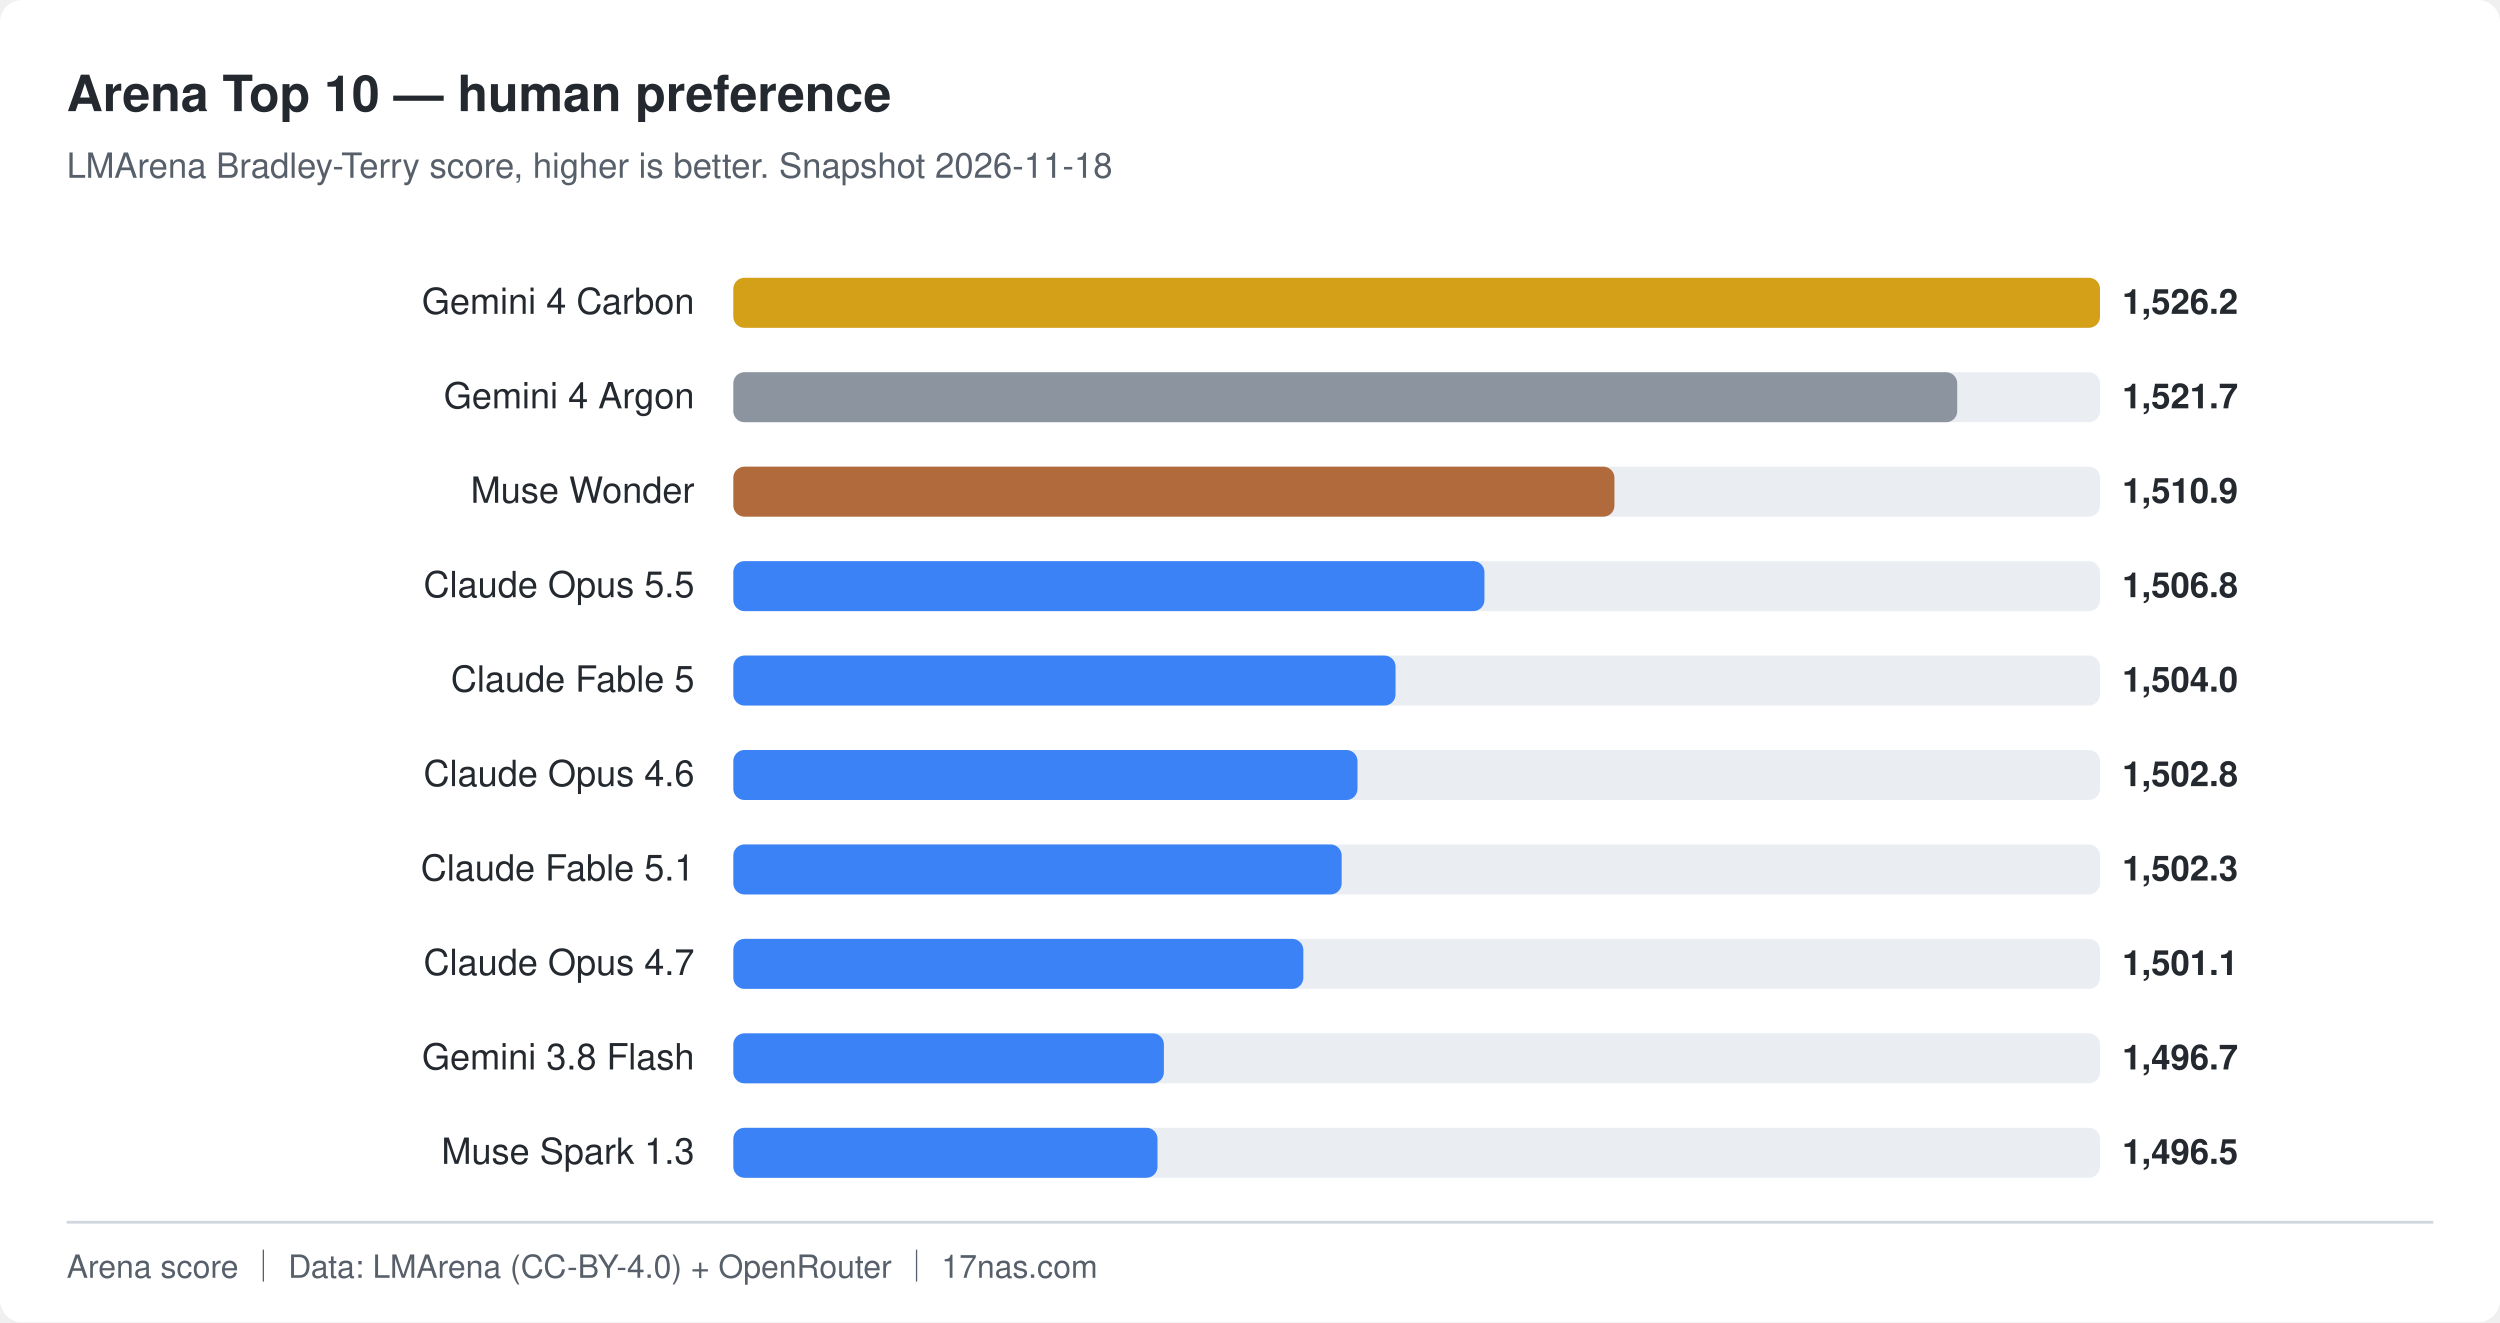
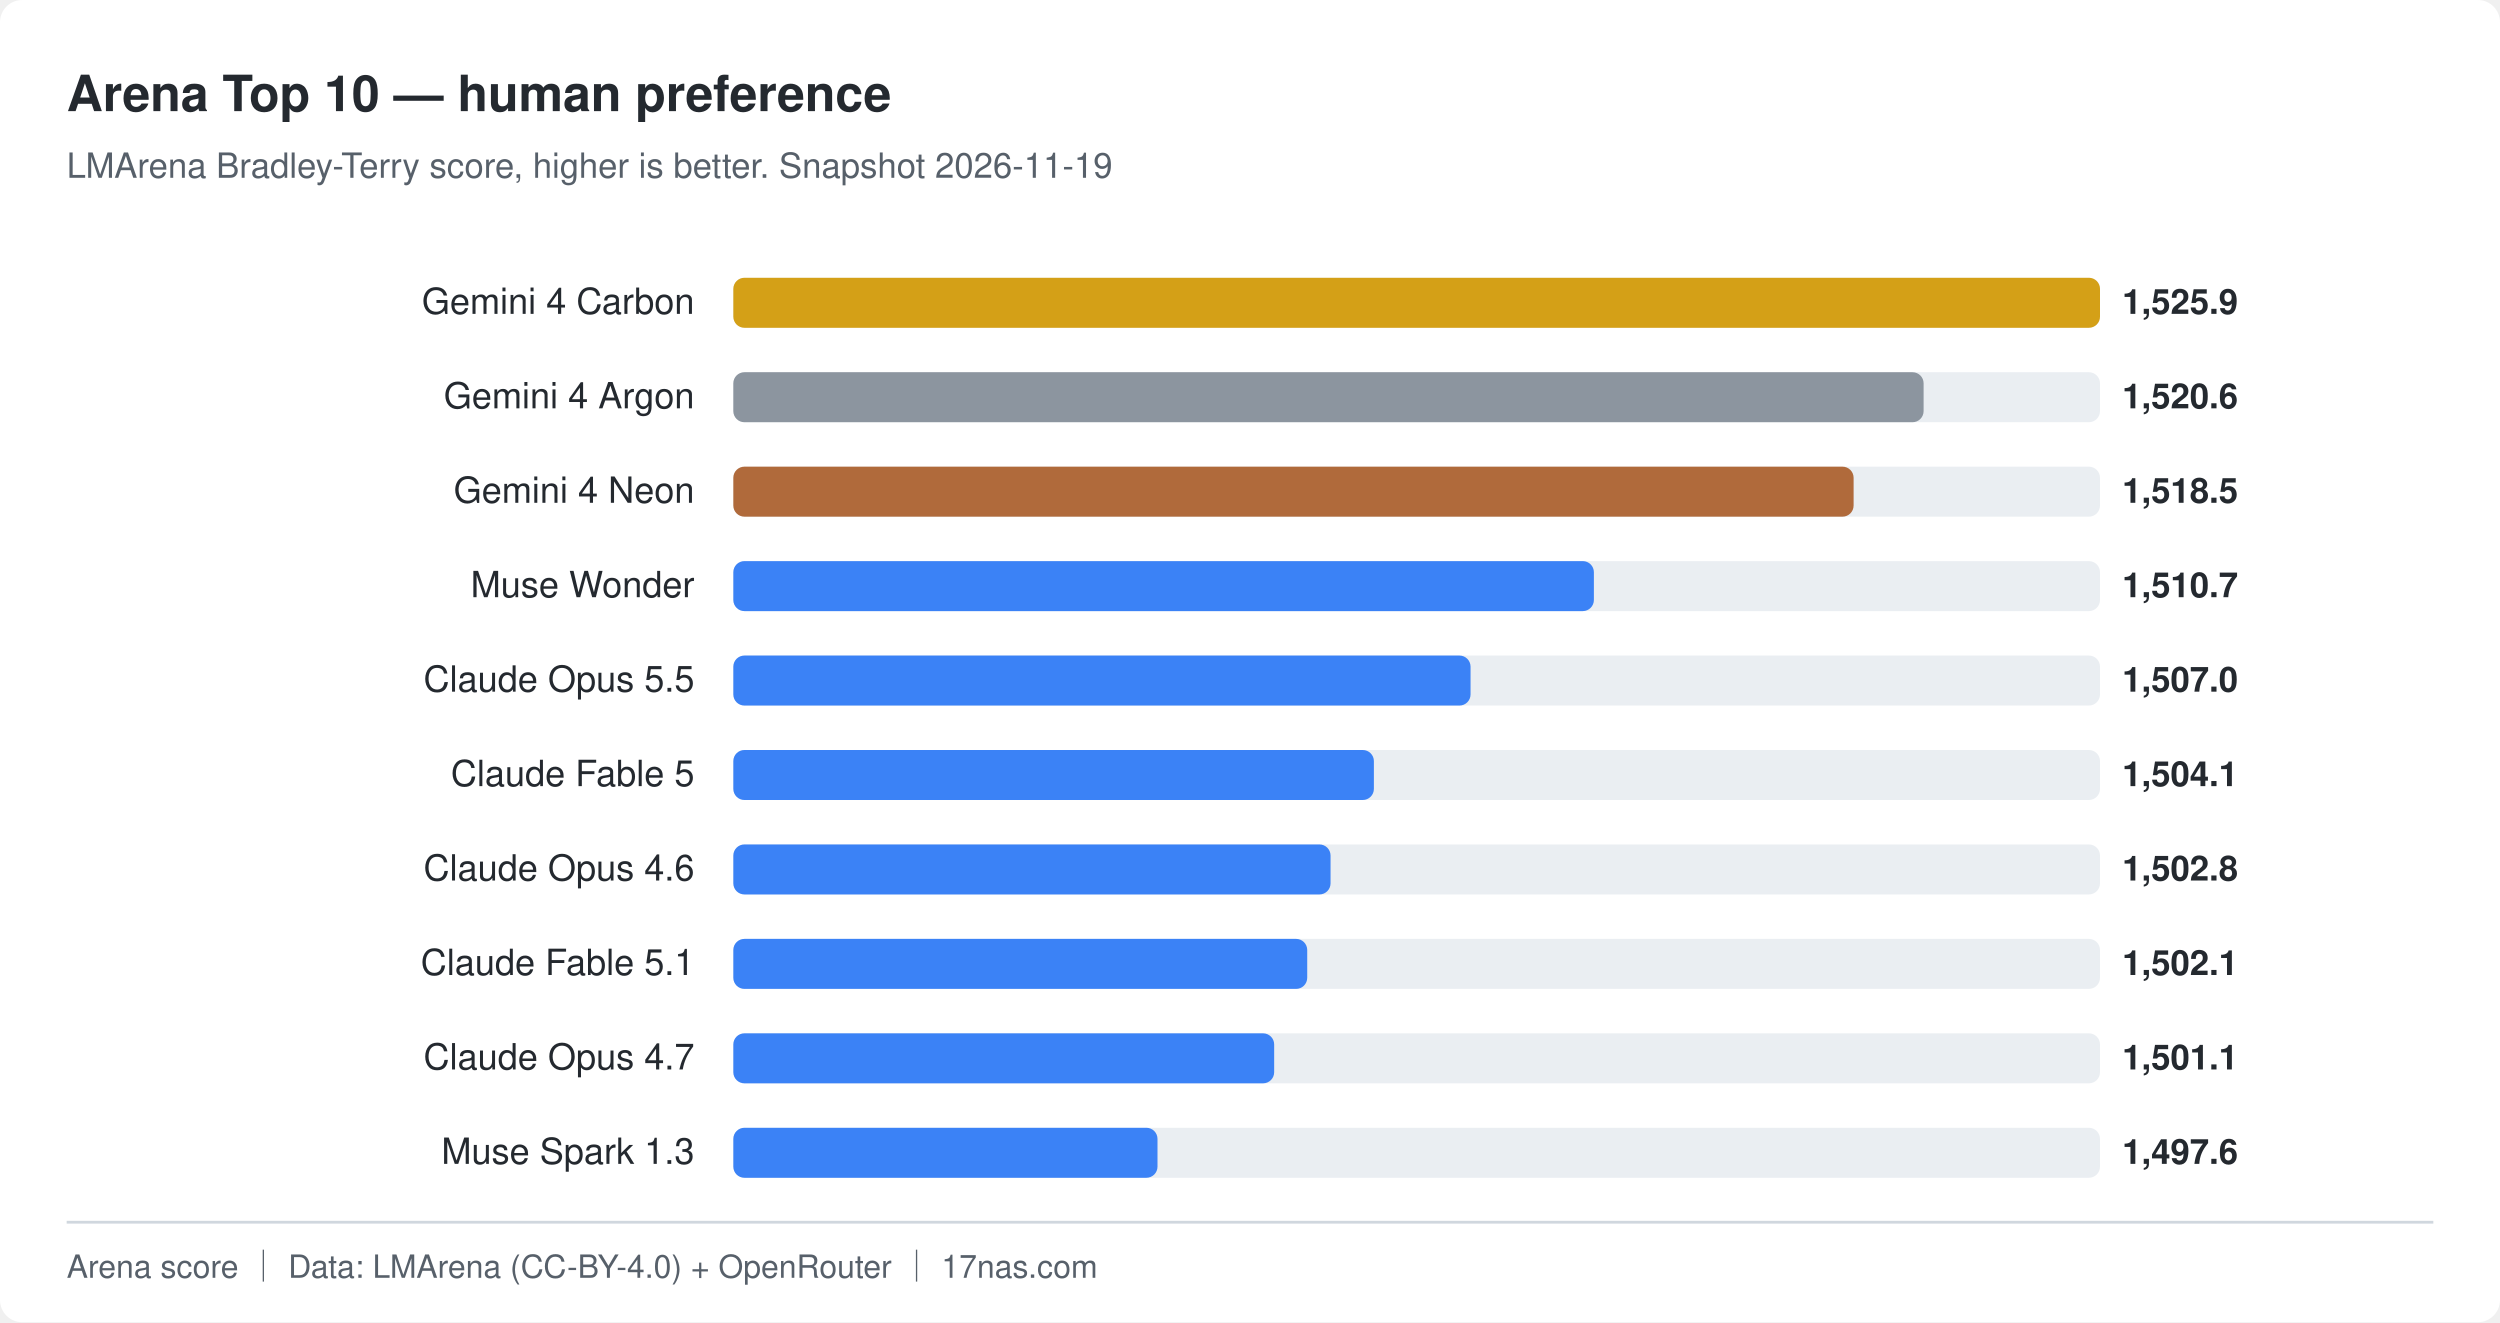
<svg xmlns="http://www.w3.org/2000/svg" width="900" height="476" viewBox="0 0 900 476" role="img" aria-label="Arena Top 10 — human preference">
  <style>
    .bg { fill: #ffffff; }
    .fg { fill: #24292f; }
    .muted { fill: #57606a; }
    .track { fill: #eaeef2; }
    .axis { stroke: #d0d7de; }
    @media (prefers-color-scheme: dark) {
      .bg { fill: #0d1117; }
      .fg { fill: #e6edf3; }
      .muted { fill: #8b949e; }
      .track { fill: #21262d; }
      .axis { stroke: #30363d; }
    }
  </style>
  <rect class="bg" x="0" y="0" width="900" height="476" rx="8" />
  <text class="fg" x="24" y="40" font-family="-apple-system,BlinkMacSystemFont,Segoe UI,Helvetica,Arial,sans-serif" font-size="18" font-weight="600">Arena Top 10 — human preference</text>
-   <text class="muted" x="24" y="64" font-family="-apple-system,BlinkMacSystemFont,Segoe UI,Helvetica,Arial,sans-serif" font-size="12.5">LMArena Bradley-Terry score, higher is better. Snapshot 2026-11-18</text>
+   <text class="muted" x="24" y="64" font-family="-apple-system,BlinkMacSystemFont,Segoe UI,Helvetica,Arial,sans-serif" font-size="12.5">LMArena Bradley-Terry score, higher is better. Snapshot 2026-11-19</text>
  <text class="fg" x="250" y="113" text-anchor="end" font-family="-apple-system,BlinkMacSystemFont,Segoe UI,Helvetica,Arial,sans-serif" font-size="13">Gemini 4 Carbon</text>
  <rect class="track" x="264" y="100" width="492" height="18" rx="4" />
  <rect x="264" y="100" width="492.0" height="18" rx="4" fill="#d4a017" />
-   <text class="fg" x="764" y="113" font-family="-apple-system,BlinkMacSystemFont,Segoe UI,Helvetica,Arial,sans-serif" font-size="12.5" font-weight="600">1,526.2</text>
+   <text class="fg" x="764" y="113" font-family="-apple-system,BlinkMacSystemFont,Segoe UI,Helvetica,Arial,sans-serif" font-size="12.5" font-weight="600">1,525.9</text>
  <text class="fg" x="250" y="147" text-anchor="end" font-family="-apple-system,BlinkMacSystemFont,Segoe UI,Helvetica,Arial,sans-serif" font-size="13">Gemini 4 Argon</text>
  <rect class="track" x="264" y="134" width="492" height="18" rx="4" />
-   <rect x="264" y="134" width="440.6" height="18" rx="4" fill="#8c959f" />
-   <text class="fg" x="764" y="147" font-family="-apple-system,BlinkMacSystemFont,Segoe UI,Helvetica,Arial,sans-serif" font-size="12.5" font-weight="600">1,521.7</text>
-   <text class="fg" x="250" y="181" text-anchor="end" font-family="-apple-system,BlinkMacSystemFont,Segoe UI,Helvetica,Arial,sans-serif" font-size="13">Muse Wonder</text>
+   <rect x="264" y="134" width="428.5" height="18" rx="4" fill="#8c959f" />
+   <text class="fg" x="764" y="147" font-family="-apple-system,BlinkMacSystemFont,Segoe UI,Helvetica,Arial,sans-serif" font-size="12.5" font-weight="600">1,520.6</text>
+   <text class="fg" x="250" y="181" text-anchor="end" font-family="-apple-system,BlinkMacSystemFont,Segoe UI,Helvetica,Arial,sans-serif" font-size="13">Gemini 4 Neon</text>
  <rect class="track" x="264" y="168" width="492" height="18" rx="4" />
-   <rect x="264" y="168" width="317.2" height="18" rx="4" fill="#b06a3b" />
-   <text class="fg" x="764" y="181" font-family="-apple-system,BlinkMacSystemFont,Segoe UI,Helvetica,Arial,sans-serif" font-size="12.5" font-weight="600">1,510.9</text>
-   <text class="fg" x="250" y="215" text-anchor="end" font-family="-apple-system,BlinkMacSystemFont,Segoe UI,Helvetica,Arial,sans-serif" font-size="13">Claude Opus 5.5</text>
+   <rect x="264" y="168" width="403.3" height="18" rx="4" fill="#b06a3b" />
+   <text class="fg" x="764" y="181" font-family="-apple-system,BlinkMacSystemFont,Segoe UI,Helvetica,Arial,sans-serif" font-size="12.5" font-weight="600">1,518.5</text>
+   <text class="fg" x="250" y="215" text-anchor="end" font-family="-apple-system,BlinkMacSystemFont,Segoe UI,Helvetica,Arial,sans-serif" font-size="13">Muse Wonder</text>
  <rect class="track" x="264" y="202" width="492" height="18" rx="4" />
-   <rect x="264" y="202" width="270.4" height="18" rx="4" fill="#3b82f6" />
-   <text class="fg" x="764" y="215" font-family="-apple-system,BlinkMacSystemFont,Segoe UI,Helvetica,Arial,sans-serif" font-size="12.5" font-weight="600">1,506.8</text>
-   <text class="fg" x="250" y="249" text-anchor="end" font-family="-apple-system,BlinkMacSystemFont,Segoe UI,Helvetica,Arial,sans-serif" font-size="13">Claude Fable 5</text>
+   <rect x="264" y="202" width="309.8" height="18" rx="4" fill="#3b82f6" />
+   <text class="fg" x="764" y="215" font-family="-apple-system,BlinkMacSystemFont,Segoe UI,Helvetica,Arial,sans-serif" font-size="12.5" font-weight="600">1,510.7</text>
+   <text class="fg" x="250" y="249" text-anchor="end" font-family="-apple-system,BlinkMacSystemFont,Segoe UI,Helvetica,Arial,sans-serif" font-size="13">Claude Opus 5.5</text>
  <rect class="track" x="264" y="236" width="492" height="18" rx="4" />
-   <rect x="264" y="236" width="238.4" height="18" rx="4" fill="#3b82f6" />
-   <text class="fg" x="764" y="249" font-family="-apple-system,BlinkMacSystemFont,Segoe UI,Helvetica,Arial,sans-serif" font-size="12.5" font-weight="600">1,504.0</text>
-   <text class="fg" x="250" y="283" text-anchor="end" font-family="-apple-system,BlinkMacSystemFont,Segoe UI,Helvetica,Arial,sans-serif" font-size="13">Claude Opus 4.6</text>
+   <rect x="264" y="236" width="265.4" height="18" rx="4" fill="#3b82f6" />
+   <text class="fg" x="764" y="249" font-family="-apple-system,BlinkMacSystemFont,Segoe UI,Helvetica,Arial,sans-serif" font-size="12.5" font-weight="600">1,507.0</text>
+   <text class="fg" x="250" y="283" text-anchor="end" font-family="-apple-system,BlinkMacSystemFont,Segoe UI,Helvetica,Arial,sans-serif" font-size="13">Claude Fable 5</text>
  <rect class="track" x="264" y="270" width="492" height="18" rx="4" />
-   <rect x="264" y="270" width="224.7" height="18" rx="4" fill="#3b82f6" />
-   <text class="fg" x="764" y="283" font-family="-apple-system,BlinkMacSystemFont,Segoe UI,Helvetica,Arial,sans-serif" font-size="12.5" font-weight="600">1,502.8</text>
-   <text class="fg" x="250" y="317" text-anchor="end" font-family="-apple-system,BlinkMacSystemFont,Segoe UI,Helvetica,Arial,sans-serif" font-size="13">Claude Fable 5.1</text>
+   <rect x="264" y="270" width="230.6" height="18" rx="4" fill="#3b82f6" />
+   <text class="fg" x="764" y="283" font-family="-apple-system,BlinkMacSystemFont,Segoe UI,Helvetica,Arial,sans-serif" font-size="12.5" font-weight="600">1,504.1</text>
+   <text class="fg" x="250" y="317" text-anchor="end" font-family="-apple-system,BlinkMacSystemFont,Segoe UI,Helvetica,Arial,sans-serif" font-size="13">Claude Opus 4.6</text>
  <rect class="track" x="264" y="304" width="492" height="18" rx="4" />
-   <rect x="264" y="304" width="219.0" height="18" rx="4" fill="#3b82f6" />
-   <text class="fg" x="764" y="317" font-family="-apple-system,BlinkMacSystemFont,Segoe UI,Helvetica,Arial,sans-serif" font-size="12.5" font-weight="600">1,502.3</text>
-   <text class="fg" x="250" y="351" text-anchor="end" font-family="-apple-system,BlinkMacSystemFont,Segoe UI,Helvetica,Arial,sans-serif" font-size="13">Claude Opus 4.7</text>
+   <rect x="264" y="304" width="215.0" height="18" rx="4" fill="#3b82f6" />
+   <text class="fg" x="764" y="317" font-family="-apple-system,BlinkMacSystemFont,Segoe UI,Helvetica,Arial,sans-serif" font-size="12.5" font-weight="600">1,502.8</text>
+   <text class="fg" x="250" y="351" text-anchor="end" font-family="-apple-system,BlinkMacSystemFont,Segoe UI,Helvetica,Arial,sans-serif" font-size="13">Claude Fable 5.1</text>
  <rect class="track" x="264" y="338" width="492" height="18" rx="4" />
-   <rect x="264" y="338" width="205.2" height="18" rx="4" fill="#3b82f6" />
-   <text class="fg" x="764" y="351" font-family="-apple-system,BlinkMacSystemFont,Segoe UI,Helvetica,Arial,sans-serif" font-size="12.5" font-weight="600">1,501.1</text>
-   <text class="fg" x="250" y="385" text-anchor="end" font-family="-apple-system,BlinkMacSystemFont,Segoe UI,Helvetica,Arial,sans-serif" font-size="13">Gemini 3.8 Flash</text>
+   <rect x="264" y="338" width="206.6" height="18" rx="4" fill="#3b82f6" />
+   <text class="fg" x="764" y="351" font-family="-apple-system,BlinkMacSystemFont,Segoe UI,Helvetica,Arial,sans-serif" font-size="12.5" font-weight="600">1,502.1</text>
+   <text class="fg" x="250" y="385" text-anchor="end" font-family="-apple-system,BlinkMacSystemFont,Segoe UI,Helvetica,Arial,sans-serif" font-size="13">Claude Opus 4.7</text>
  <rect class="track" x="264" y="372" width="492" height="18" rx="4" />
-   <rect x="264" y="372" width="155.0" height="18" rx="4" fill="#3b82f6" />
-   <text class="fg" x="764" y="385" font-family="-apple-system,BlinkMacSystemFont,Segoe UI,Helvetica,Arial,sans-serif" font-size="12.5" font-weight="600">1,496.7</text>
+   <rect x="264" y="372" width="194.7" height="18" rx="4" fill="#3b82f6" />
+   <text class="fg" x="764" y="385" font-family="-apple-system,BlinkMacSystemFont,Segoe UI,Helvetica,Arial,sans-serif" font-size="12.5" font-weight="600">1,501.1</text>
  <text class="fg" x="250" y="419" text-anchor="end" font-family="-apple-system,BlinkMacSystemFont,Segoe UI,Helvetica,Arial,sans-serif" font-size="13">Muse Spark 1.3</text>
  <rect class="track" x="264" y="406" width="492" height="18" rx="4" />
  <rect x="264" y="406" width="152.7" height="18" rx="4" fill="#3b82f6" />
-   <text class="fg" x="764" y="419" font-family="-apple-system,BlinkMacSystemFont,Segoe UI,Helvetica,Arial,sans-serif" font-size="12.5" font-weight="600">1,496.5</text>
+   <text class="fg" x="764" y="419" font-family="-apple-system,BlinkMacSystemFont,Segoe UI,Helvetica,Arial,sans-serif" font-size="12.5" font-weight="600">1,497.6</text>
  <line class="axis" x1="24" y1="440" x2="876" y2="440" stroke-width="1" />
  <text class="muted" x="24" y="460" font-family="-apple-system,BlinkMacSystemFont,Segoe UI,Helvetica,Arial,sans-serif" font-size="11.5">Arena score ｜ Data: LMArena (CC-BY-4.0) + OpenRouter ｜ 17nas.com</text>
</svg>
